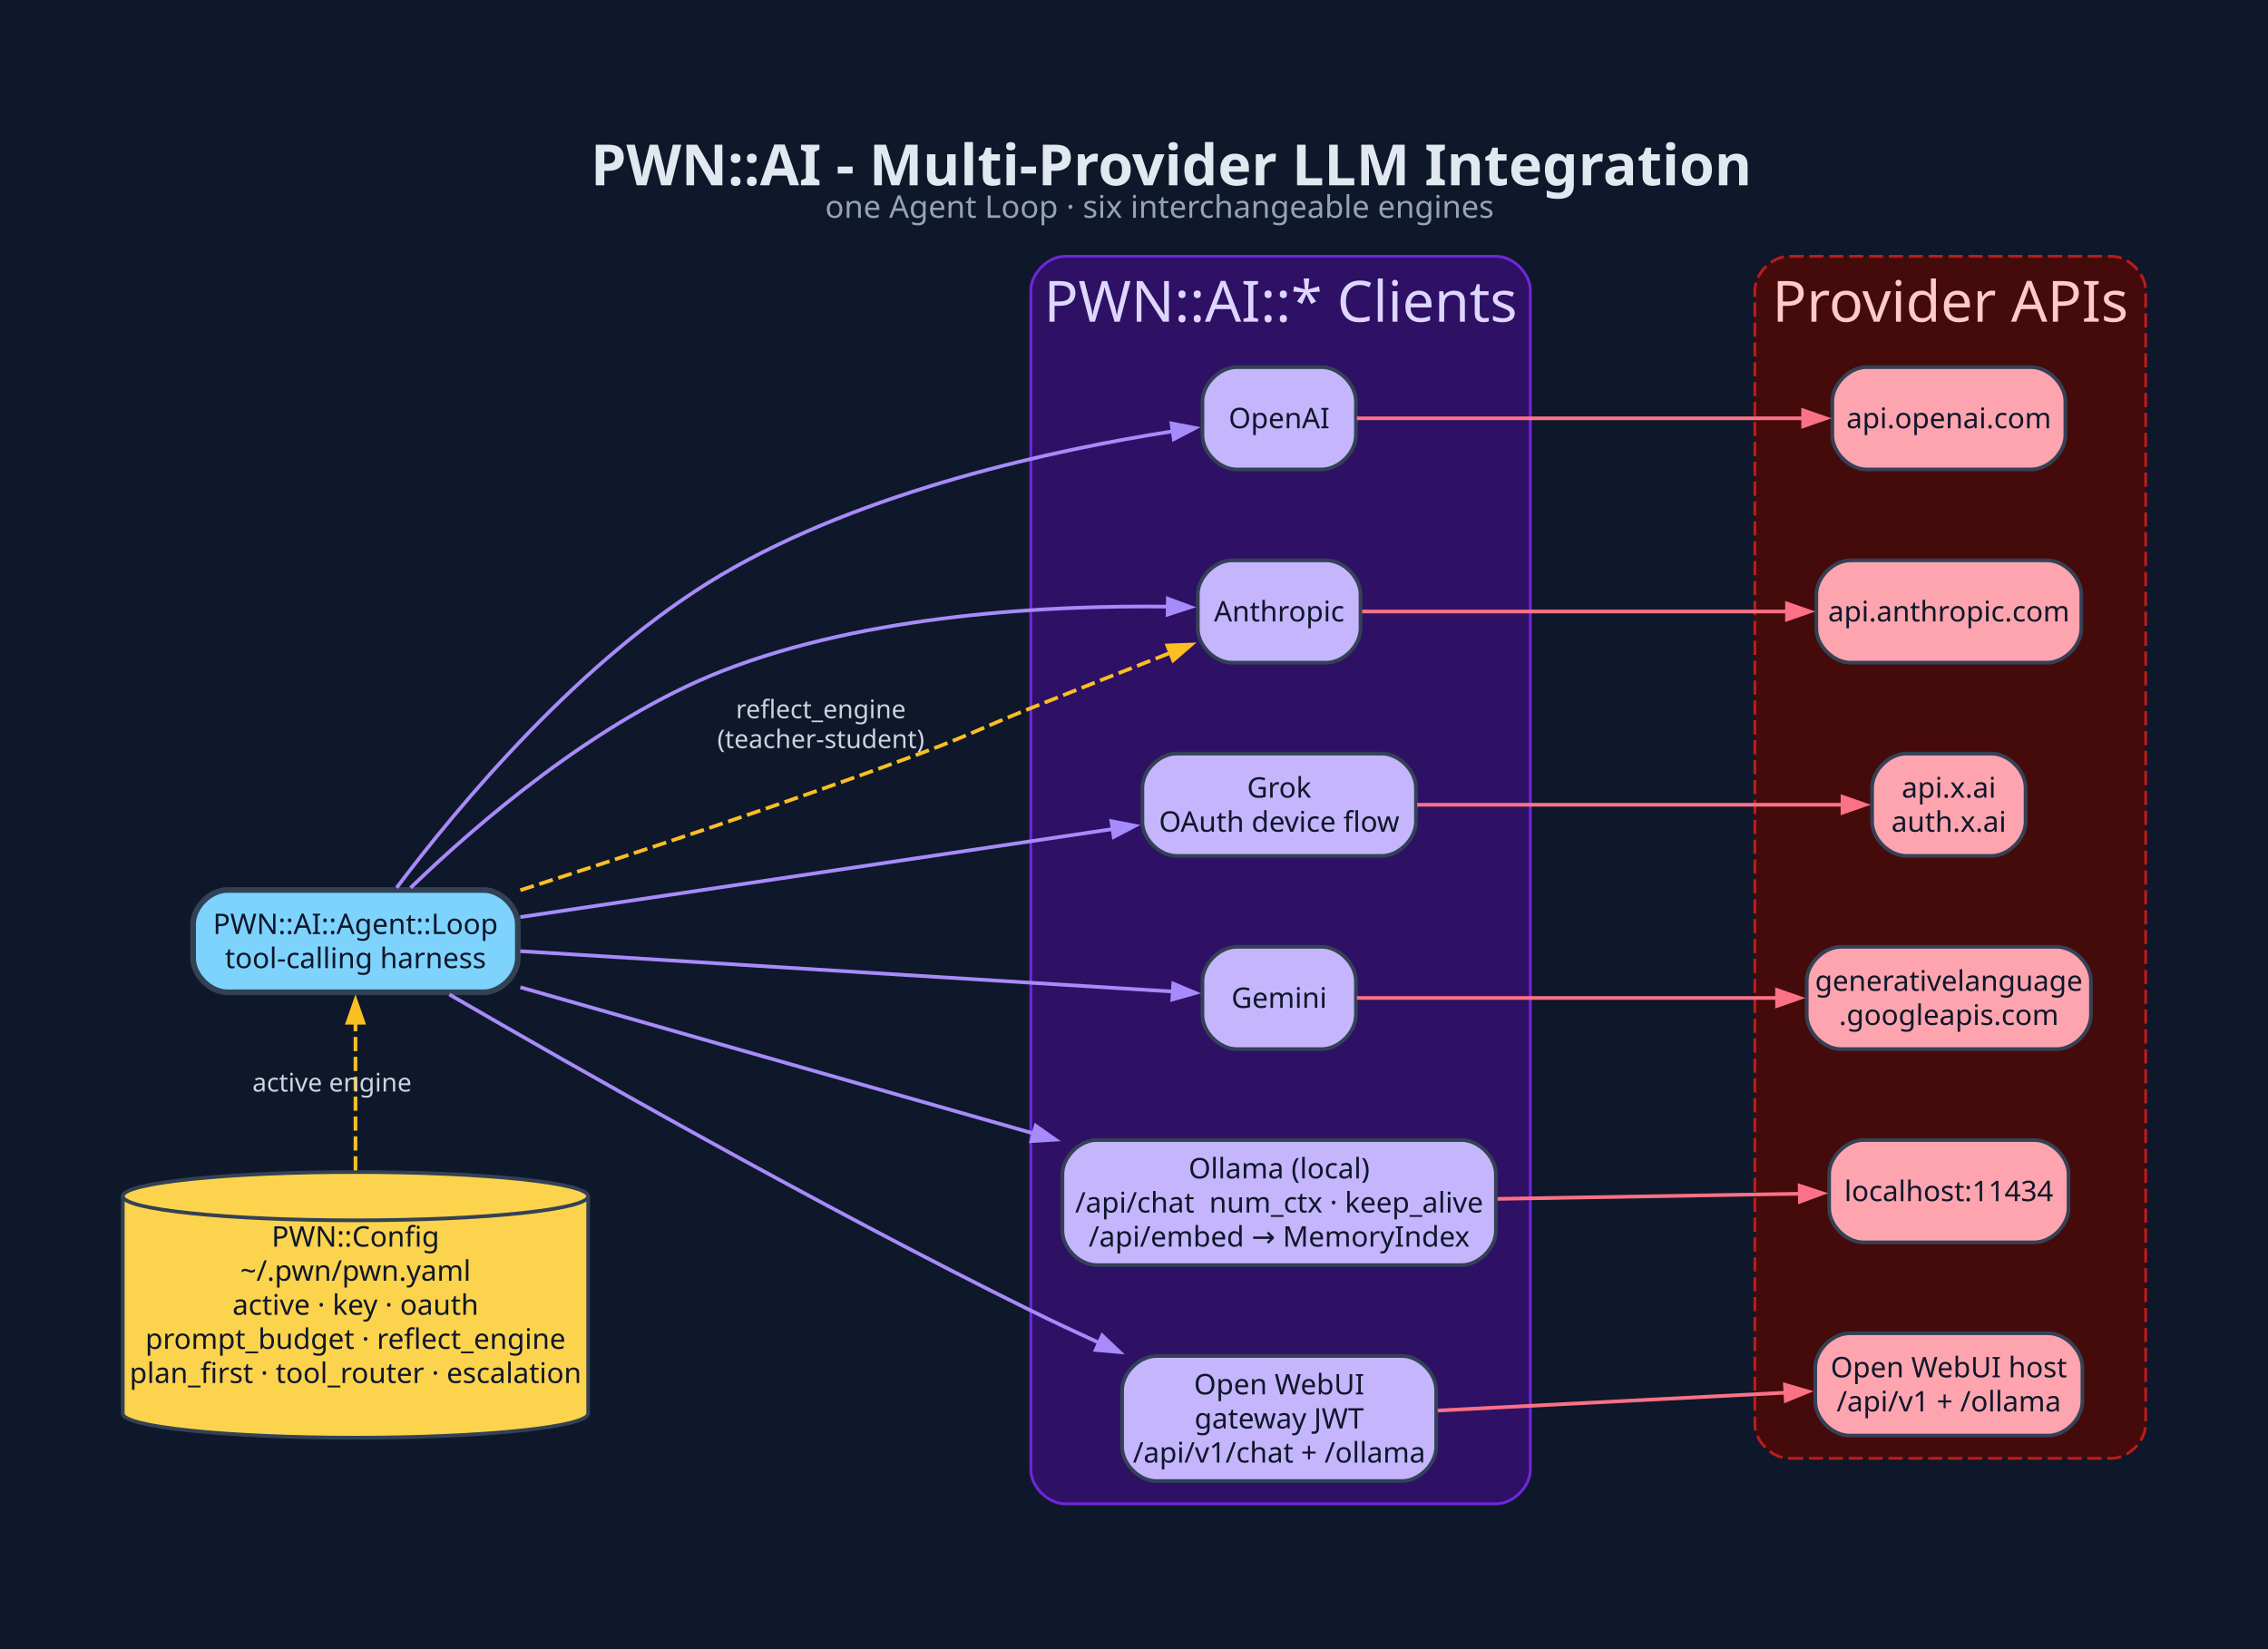
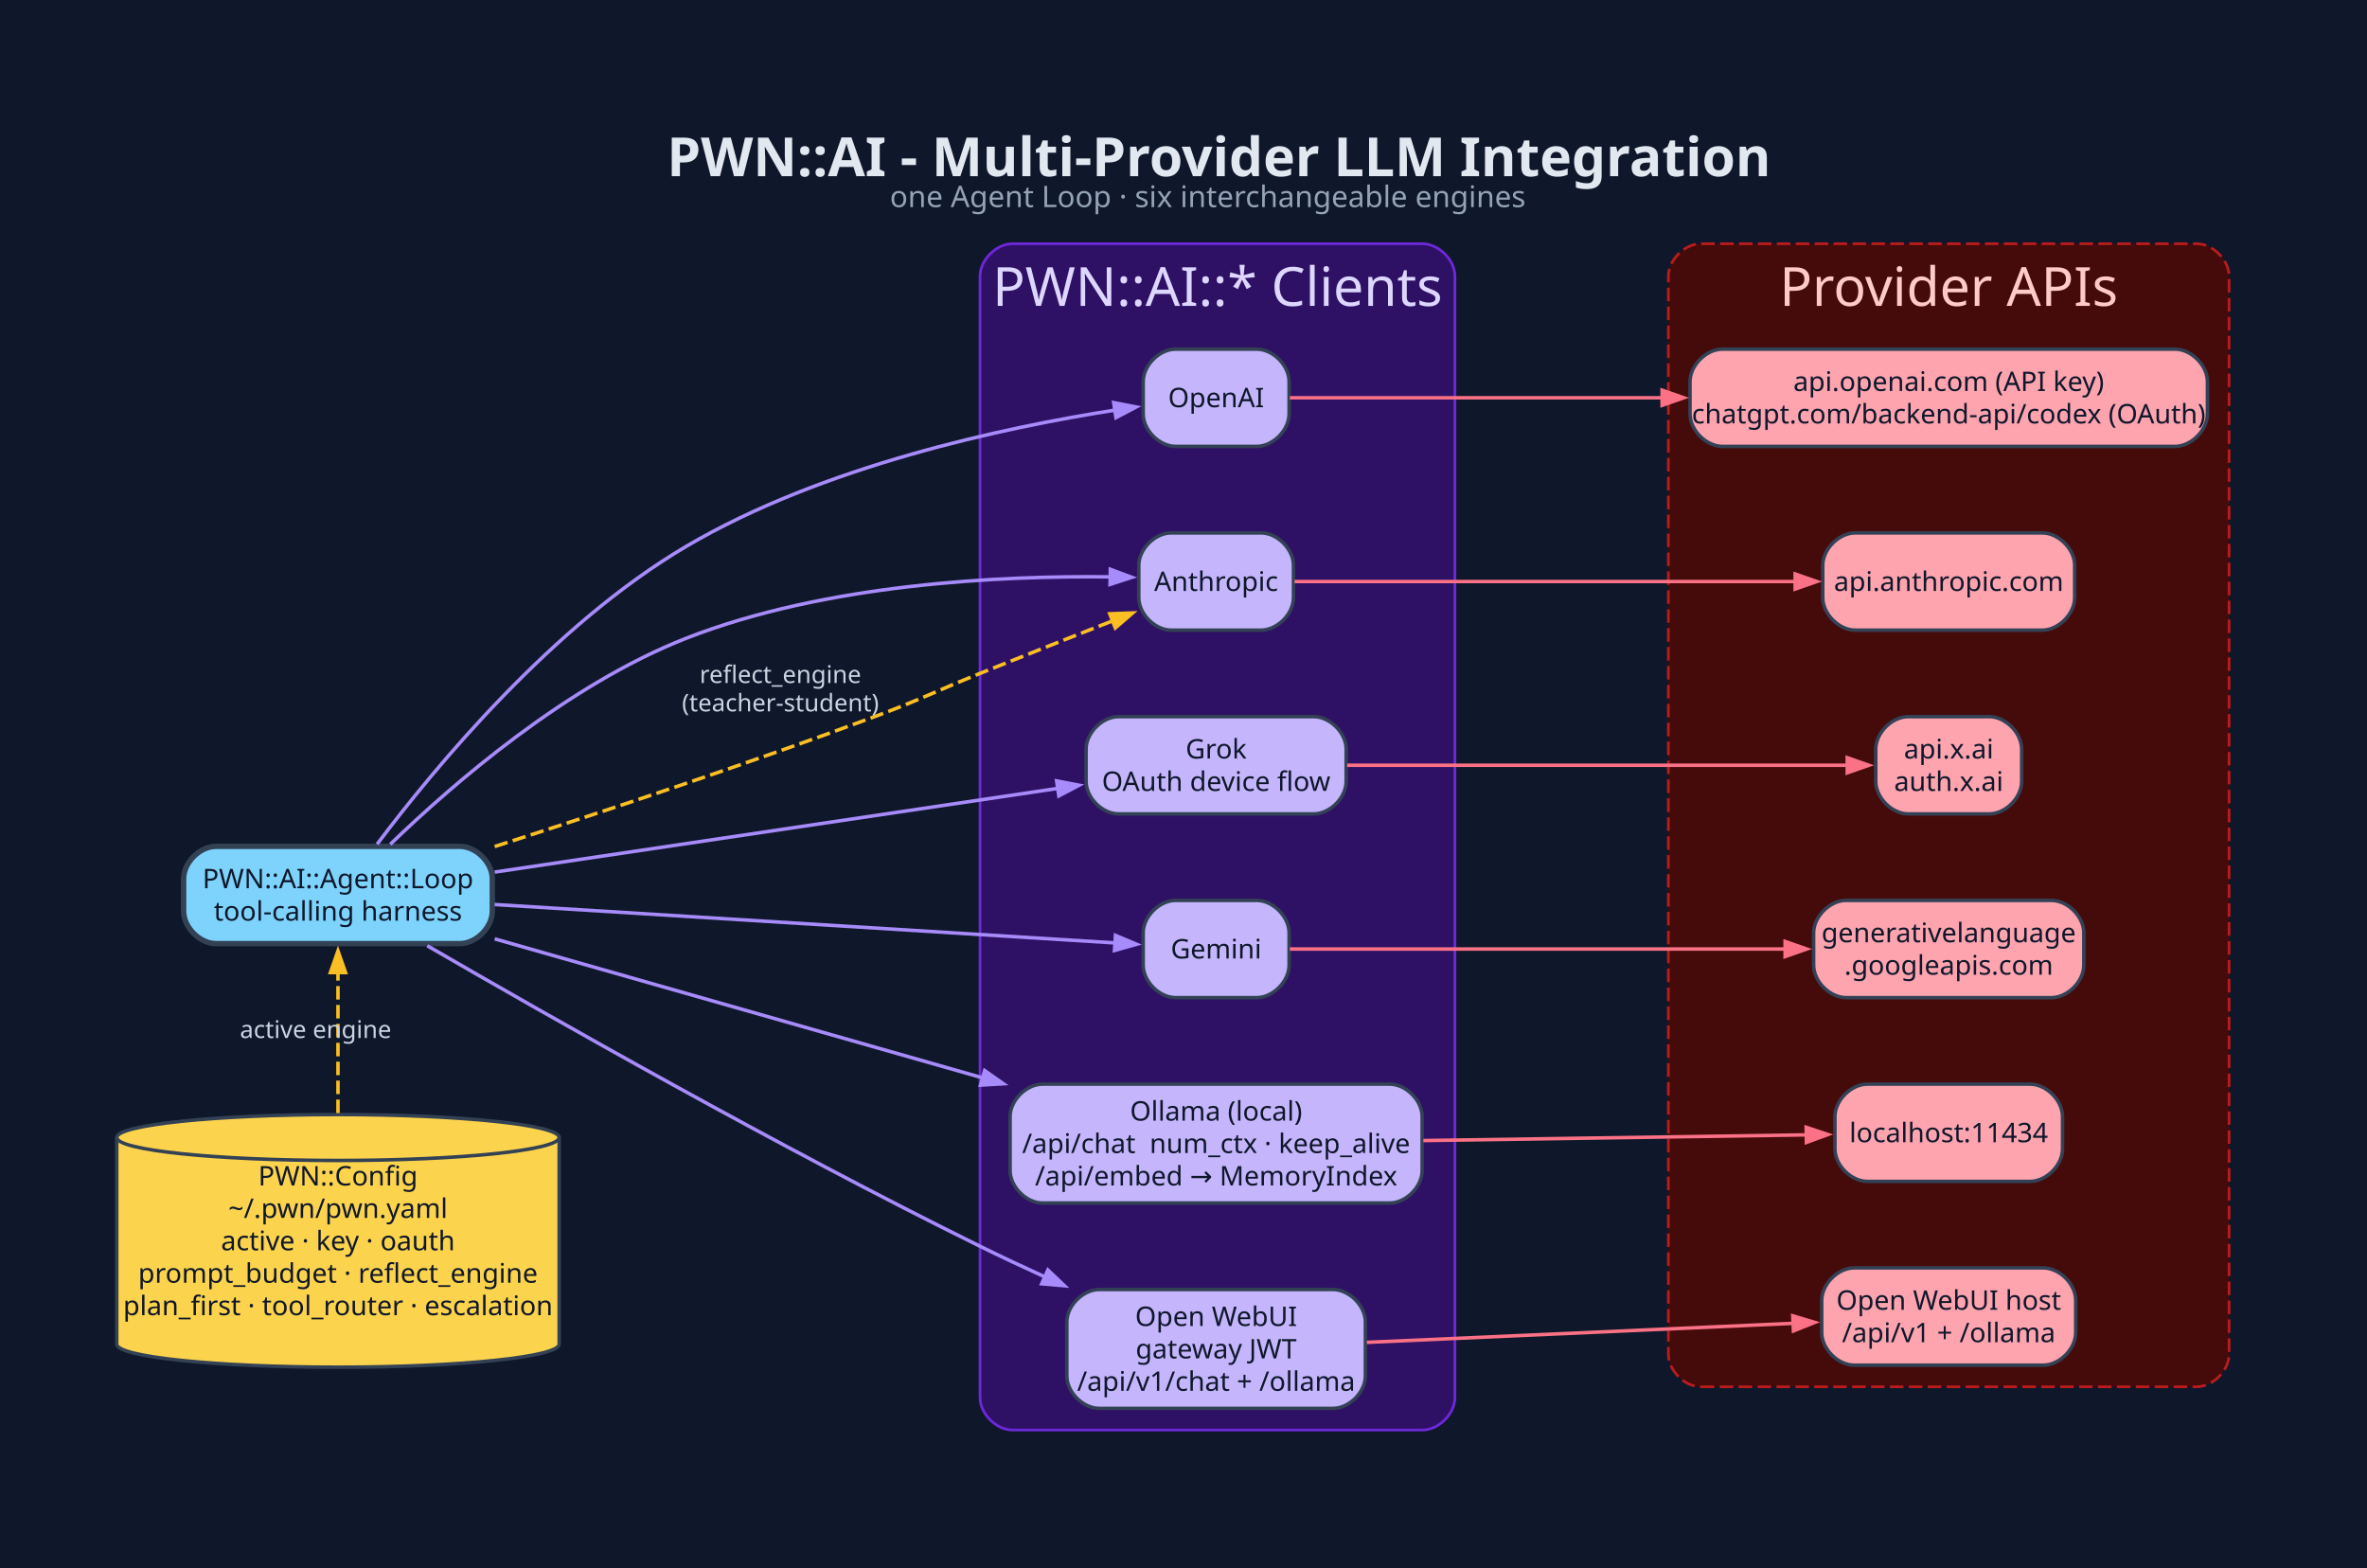
- <svg xmlns="http://www.w3.org/2000/svg" width="798pt" height="580pt" viewBox="0.00 0.00 798.00 580.00">
+ <svg xmlns="http://www.w3.org/2000/svg" width="876pt" height="580pt" viewBox="0.00 0.00 876.00 580.00">
  <g id="graph0" class="graph" transform="scale(1 1) rotate(0) translate(43.2 537.2)">
-     <polygon fill="#0f172a" stroke="none" points="-43.2,43.2 -43.2,-537.2 754.95,-537.2 754.95,43.2 -43.2,43.2" />
-     <text xml:space="preserve" text-anchor="start" x="164.62" y="-472" font-family="sans-Serif" font-weight="bold" font-size="20.00" fill="#e2e8f0">PWN::AI - Multi-Provider LLM Integration</text>
-     <text xml:space="preserve" text-anchor="start" x="247.12" y="-460.55" font-family="sans-Serif" font-size="11.00" fill="#94a3b8">one Agent Loop · six interchangeable engines</text>
+     <polygon fill="#0f172a" stroke="none" points="-43.2,43.2 -43.2,-537.2 832.95,-537.2 832.95,43.2 -43.2,43.2" />
+     <text xml:space="preserve" text-anchor="start" x="203.62" y="-472" font-family="sans-Serif" font-weight="bold" font-size="20.00" fill="#e2e8f0">PWN::AI - Multi-Provider LLM Integration</text>
+     <text xml:space="preserve" text-anchor="start" x="286.12" y="-460.55" font-family="sans-Serif" font-size="11.00" fill="#94a3b8">one Agent Loop · six interchangeable engines</text>
    <g id="clust1" class="cluster">
      <path fill="#2e1065" stroke="#6d28d9" d="M331.5,-8C331.5,-8 483.25,-8 483.25,-8 489.25,-8 495.25,-14 495.25,-20 495.25,-20 495.25,-435 495.25,-435 495.25,-441 489.25,-447 483.25,-447 483.25,-447 331.5,-447 331.5,-447 325.5,-447 319.5,-441 319.5,-435 319.5,-435 319.5,-20 319.5,-20 319.5,-14 325.5,-8 331.5,-8" />
      <text xml:space="preserve" text-anchor="middle" x="407.38" y="-424" font-family="sans-Serif" font-size="20.00" fill="#ddd6fe">PWN::AI::* Clients</text>
    </g>
    <g id="clust3" class="cluster">
-       <path fill="#450a0a" stroke="#b91c1c" stroke-dasharray="5,2" d="M586.25,-24C586.25,-24 699.75,-24 699.75,-24 705.75,-24 711.75,-30 711.75,-36 711.75,-36 711.75,-435 711.75,-435 711.75,-441 705.75,-447 699.75,-447 699.75,-447 586.25,-447 586.25,-447 580.25,-447 574.25,-441 574.25,-435 574.25,-435 574.25,-36 574.25,-36 574.25,-30 580.25,-24 586.25,-24" />
-       <text xml:space="preserve" text-anchor="middle" x="643" y="-424" font-family="sans-Serif" font-size="20.00" fill="#fecaca">Provider APIs</text>
+       <path fill="#450a0a" stroke="#b91c1c" stroke-dasharray="5,2" d="M586.25,-24C586.25,-24 769.75,-24 769.75,-24 775.75,-24 781.75,-30 781.75,-36 781.75,-36 781.75,-435 781.75,-435 781.75,-441 775.75,-447 769.75,-447 769.75,-447 586.25,-447 586.25,-447 580.25,-447 574.25,-441 574.25,-435 574.25,-435 574.25,-36 574.25,-36 574.25,-30 580.25,-24 586.25,-24" />
+       <text xml:space="preserve" text-anchor="middle" x="678" y="-424" font-family="sans-Serif" font-size="20.00" fill="#fecaca">Provider APIs</text>
    </g>
    <g id="node1" class="node">
      <path fill="#7dd3fc" stroke="#334155" stroke-width="2" d="M127,-224C127,-224 36.75,-224 36.75,-224 30.75,-224 24.75,-218 24.75,-212 24.75,-212 24.75,-200 24.75,-200 24.75,-194 30.75,-188 36.75,-188 36.75,-188 127,-188 127,-188 133,-188 139,-194 139,-200 139,-200 139,-212 139,-212 139,-218 133,-224 127,-224" />
      <text xml:space="preserve" text-anchor="middle" x="81.88" y="-208.5" font-family="sans-Serif" font-size="10.00" fill="#0f172a">PWN::AI::Agent::Loop</text>
      <text xml:space="preserve" text-anchor="middle" x="81.88" y="-196.5" font-family="sans-Serif" font-size="10.00" fill="#0f172a">tool-calling harness</text>
    </g>
    <g id="node2" class="node">
      <path fill="#c4b5fd" stroke="#334155" stroke-width="1.3" d="M421.88,-408C421.88,-408 391.88,-408 391.88,-408 385.88,-408 379.88,-402 379.88,-396 379.88,-396 379.88,-384 379.88,-384 379.88,-378 385.88,-372 391.88,-372 391.88,-372 421.88,-372 421.88,-372 427.88,-372 433.88,-378 433.88,-384 433.88,-384 433.88,-396 433.88,-396 433.88,-402 427.88,-408 421.88,-408" />
      <text xml:space="preserve" text-anchor="middle" x="406.88" y="-386.5" font-family="sans-Serif" font-size="10.00" fill="#0f172a">OpenAI</text>
    </g>
    <g id="edge1" class="edge">
      <path fill="none" stroke="#a78bfa" stroke-width="1.3" d="M96.36,-224.8C117.53,-252.96 161.3,-305.87 210.75,-335 261.21,-364.72 328.51,-379.04 369.44,-385.43" />
      <polygon fill="#a78bfa" stroke="#a78bfa" stroke-width="1.3" points="368.98,-388.19 377.31,-386.59 369.81,-382.65 368.98,-388.19" />
    </g>
    <g id="node3" class="node">
      <path fill="#c4b5fd" stroke="#334155" stroke-width="1.3" d="M423.5,-340C423.5,-340 390.25,-340 390.25,-340 384.25,-340 378.25,-334 378.25,-328 378.25,-328 378.25,-316 378.25,-316 378.25,-310 384.25,-304 390.25,-304 390.25,-304 423.5,-304 423.5,-304 429.5,-304 435.5,-310 435.5,-316 435.5,-316 435.5,-328 435.5,-328 435.5,-334 429.5,-340 423.5,-340" />
      <text xml:space="preserve" text-anchor="middle" x="406.88" y="-318.5" font-family="sans-Serif" font-size="10.00" fill="#0f172a">Anthropic</text>
    </g>
    <g id="edge2" class="edge">
      <path fill="none" stroke="#a78bfa" stroke-width="1.3" d="M101.24,-224.76C124.45,-247.17 166.71,-283.76 210.75,-301 262.41,-321.22 327.29,-324.21 367.68,-323.72" />
      <polygon fill="#a78bfa" stroke="#a78bfa" stroke-width="1.3" points="367.73,-326.51 375.67,-323.55 367.62,-320.92 367.73,-326.51" />
    </g>
    <g id="edge14" class="edge">
      <path fill="none" stroke="#fbbf24" stroke-width="1.3" stroke-dasharray="5,2" d="M139.88,-223.92C179.55,-236.66 233.54,-254.55 280.5,-272 298.06,-278.53 302.12,-281.01 319.5,-288 335.6,-294.47 353.43,-301.51 368.69,-307.5" />
      <polygon fill="#fbbf24" stroke="#fbbf24" stroke-width="1.3" points="367.52,-310.05 375.99,-310.36 369.57,-304.83 367.52,-310.05" />
      <text xml:space="preserve" text-anchor="middle" x="245.62" y="-284.45" font-family="sans-Serif" font-size="9.00" fill="#cbd5e1">reflect_engine</text>
      <text xml:space="preserve" text-anchor="middle" x="245.62" y="-273.95" font-family="sans-Serif" font-size="9.00" fill="#cbd5e1">(teacher-student)</text>
    </g>
    <g id="node4" class="node">
      <path fill="#c4b5fd" stroke="#334155" stroke-width="1.3" d="M443,-272C443,-272 370.75,-272 370.75,-272 364.75,-272 358.75,-266 358.75,-260 358.75,-260 358.75,-248 358.75,-248 358.75,-242 364.75,-236 370.75,-236 370.75,-236 443,-236 443,-236 449,-236 455,-242 455,-248 455,-248 455,-260 455,-260 455,-266 449,-272 443,-272" />
      <text xml:space="preserve" text-anchor="middle" x="406.88" y="-256.5" font-family="sans-Serif" font-size="10.00" fill="#0f172a">Grok</text>
      <text xml:space="preserve" text-anchor="middle" x="406.88" y="-244.5" font-family="sans-Serif" font-size="10.00" fill="#0f172a">OAuth device flow</text>
    </g>
    <g id="edge3" class="edge">
      <path fill="none" stroke="#a78bfa" stroke-width="1.3" d="M139.88,-214.47C198.64,-223.2 289.73,-236.74 348.59,-245.49" />
      <polygon fill="#a78bfa" stroke="#a78bfa" stroke-width="1.3" points="347.84,-248.21 356.17,-246.61 348.67,-242.67 347.84,-248.21" />
    </g>
    <g id="node5" class="node">
      <path fill="#c4b5fd" stroke="#334155" stroke-width="1.3" d="M421.88,-204C421.88,-204 391.88,-204 391.88,-204 385.88,-204 379.88,-198 379.88,-192 379.88,-192 379.88,-180 379.88,-180 379.88,-174 385.88,-168 391.88,-168 391.88,-168 421.88,-168 421.88,-168 427.88,-168 433.88,-174 433.88,-180 433.88,-180 433.88,-192 433.88,-192 433.88,-198 427.88,-204 421.88,-204" />
      <text xml:space="preserve" text-anchor="middle" x="406.88" y="-182.5" font-family="sans-Serif" font-size="10.00" fill="#0f172a">Gemini</text>
    </g>
    <g id="edge4" class="edge">
      <path fill="none" stroke="#a78bfa" stroke-width="1.3" d="M139.88,-202.47C206.2,-198.36 313.73,-191.71 369.59,-188.25" />
      <polygon fill="#a78bfa" stroke="#a78bfa" stroke-width="1.3" points="369.62,-191.05 377.43,-187.76 369.27,-185.46 369.62,-191.05" />
    </g>
    <g id="node6" class="node">
      <path fill="#c4b5fd" stroke="#334155" stroke-width="1.3" d="M471.12,-136C471.12,-136 342.62,-136 342.62,-136 336.62,-136 330.62,-130 330.62,-124 330.62,-124 330.62,-104 330.62,-104 330.62,-98 336.62,-92 342.62,-92 342.62,-92 471.12,-92 471.12,-92 477.12,-92 483.12,-98 483.12,-104 483.12,-104 483.12,-124 483.12,-124 483.12,-130 477.12,-136 471.12,-136" />
      <text xml:space="preserve" text-anchor="middle" x="406.88" y="-122.5" font-family="sans-Serif" font-size="10.00" fill="#0f172a">Ollama (local)</text>
      <text xml:space="preserve" text-anchor="middle" x="406.88" y="-110.5" font-family="sans-Serif" font-size="10.00" fill="#0f172a">/api/chat  num_ctx · keep_alive</text>
      <text xml:space="preserve" text-anchor="middle" x="406.88" y="-98.5" font-family="sans-Serif" font-size="10.00" fill="#0f172a">/api/embed → MemoryIndex</text>
    </g>
    <g id="edge5" class="edge">
      <path fill="none" stroke="#a78bfa" stroke-width="1.3" d="M139.88,-189.76C189.97,-175.5 263.57,-154.53 320.66,-138.27" />
      <polygon fill="#a78bfa" stroke="#a78bfa" stroke-width="1.3" points="321.22,-141.02 328.15,-136.14 319.68,-135.64 321.22,-141.02" />
    </g>
    <g id="node7" class="node">
      <path fill="#c4b5fd" stroke="#334155" stroke-width="1.3" d="M450.12,-60C450.12,-60 363.62,-60 363.62,-60 357.62,-60 351.62,-54 351.62,-48 351.62,-48 351.62,-28 351.62,-28 351.62,-22 357.62,-16 363.62,-16 363.62,-16 450.12,-16 450.12,-16 456.12,-16 462.12,-22 462.12,-28 462.12,-28 462.12,-48 462.12,-48 462.12,-54 456.12,-60 450.12,-60" />
      <text xml:space="preserve" text-anchor="middle" x="406.88" y="-46.5" font-family="sans-Serif" font-size="10.00" fill="#0f172a">Open WebUI</text>
      <text xml:space="preserve" text-anchor="middle" x="406.88" y="-34.5" font-family="sans-Serif" font-size="10.00" fill="#0f172a">gateway JWT</text>
      <text xml:space="preserve" text-anchor="middle" x="406.88" y="-22.5" font-family="sans-Serif" font-size="10.00" fill="#0f172a">/api/v1/chat + /ollama</text>
    </g>
    <g id="edge6" class="edge">
      <path fill="none" stroke="#a78bfa" stroke-width="1.3" d="M114.93,-187.21C159.99,-161.08 244.89,-112.82 319.5,-76 327.27,-72.17 335.51,-68.3 343.7,-64.57" />
      <polygon fill="#a78bfa" stroke="#a78bfa" stroke-width="1.3" points="344.61,-67.23 350.75,-61.39 342.31,-62.12 344.61,-67.23" />
    </g>
    <g id="node8" class="node">
-       <path fill="#fda4af" stroke="#334155" stroke-width="1.3" d="M671.5,-408C671.5,-408 613.5,-408 613.5,-408 607.5,-408 601.5,-402 601.5,-396 601.5,-396 601.5,-384 601.5,-384 601.5,-378 607.5,-372 613.5,-372 613.5,-372 671.5,-372 671.5,-372 677.5,-372 683.5,-378 683.5,-384 683.5,-384 683.5,-396 683.5,-396 683.5,-402 677.5,-408 671.5,-408" />
-       <text xml:space="preserve" text-anchor="middle" x="642.5" y="-386.5" font-family="sans-Serif" font-size="10.00" fill="#0f172a">api.openai.com</text>
+       <path fill="#fda4af" stroke="#334155" stroke-width="1.3" d="M761.75,-408C761.75,-408 594.25,-408 594.25,-408 588.25,-408 582.25,-402 582.25,-396 582.25,-396 582.25,-384 582.25,-384 582.25,-378 588.25,-372 594.25,-372 594.25,-372 761.75,-372 761.75,-372 767.75,-372 773.75,-378 773.75,-384 773.75,-384 773.75,-396 773.75,-396 773.75,-402 767.75,-408 761.75,-408" />
+       <text xml:space="preserve" text-anchor="middle" x="678" y="-392.5" font-family="sans-Serif" font-size="10.00" fill="#0f172a">api.openai.com (API key)</text>
+       <text xml:space="preserve" text-anchor="middle" x="678" y="-380.5" font-family="sans-Serif" font-size="10.00" fill="#0f172a">chatgpt.com/backend-api/codex (OAuth)</text>
    </g>
    <g id="edge7" class="edge">
-       <path fill="none" stroke="#fb7185" stroke-width="1.3" d="M434.22,-390C472.21,-390 543.1,-390 591.28,-390" />
-       <polygon fill="#fb7185" stroke="#fb7185" stroke-width="1.3" points="591.23,-392.8 599.23,-390 591.23,-387.2 591.23,-392.8" />
+       <path fill="none" stroke="#fb7185" stroke-width="1.3" d="M434.17,-390C466.1,-390 521.9,-390 571.97,-390" />
+       <polygon fill="#fb7185" stroke="#fb7185" stroke-width="1.3" points="571.93,-392.8 579.93,-390 571.93,-387.2 571.93,-392.8" />
    </g>
    <g id="node9" class="node">
-       <path fill="#fda4af" stroke="#334155" stroke-width="1.3" d="M677.12,-340C677.12,-340 607.88,-340 607.88,-340 601.88,-340 595.88,-334 595.88,-328 595.88,-328 595.88,-316 595.88,-316 595.88,-310 601.88,-304 607.88,-304 607.88,-304 677.12,-304 677.12,-304 683.12,-304 689.12,-310 689.12,-316 689.12,-316 689.12,-328 689.12,-328 689.12,-334 683.12,-340 677.12,-340" />
-       <text xml:space="preserve" text-anchor="middle" x="642.5" y="-318.5" font-family="sans-Serif" font-size="10.00" fill="#0f172a">api.anthropic.com</text>
+       <path fill="#fda4af" stroke="#334155" stroke-width="1.3" d="M712.62,-340C712.62,-340 643.38,-340 643.38,-340 637.38,-340 631.38,-334 631.38,-328 631.38,-328 631.38,-316 631.38,-316 631.38,-310 637.38,-304 643.38,-304 643.38,-304 712.62,-304 712.62,-304 718.62,-304 724.62,-310 724.62,-316 724.62,-316 724.62,-328 724.62,-328 724.62,-334 718.62,-340 712.62,-340" />
+       <text xml:space="preserve" text-anchor="middle" x="678" y="-318.5" font-family="sans-Serif" font-size="10.00" fill="#0f172a">api.anthropic.com</text>
    </g>
    <g id="edge8" class="edge">
-       <path fill="none" stroke="#fb7185" stroke-width="1.3" d="M436.06,-322C472.99,-322 538.61,-322 585.76,-322" />
-       <polygon fill="#fb7185" stroke="#fb7185" stroke-width="1.3" points="585.56,-324.8 593.56,-322 585.56,-319.2 585.56,-324.8" />
+       <path fill="none" stroke="#fb7185" stroke-width="1.3" d="M435.91,-322C479.6,-322 564.76,-322 621.27,-322" />
+       <polygon fill="#fb7185" stroke="#fb7185" stroke-width="1.3" points="621.16,-324.8 629.16,-322 621.16,-319.2 621.16,-324.8" />
    </g>
    <g id="node10" class="node">
-       <path fill="#fda4af" stroke="#334155" stroke-width="1.3" d="M657.5,-272C657.5,-272 627.5,-272 627.5,-272 621.5,-272 615.5,-266 615.5,-260 615.5,-260 615.5,-248 615.5,-248 615.5,-242 621.5,-236 627.5,-236 627.5,-236 657.5,-236 657.5,-236 663.5,-236 669.5,-242 669.5,-248 669.5,-248 669.5,-260 669.5,-260 669.5,-266 663.5,-272 657.5,-272" />
-       <text xml:space="preserve" text-anchor="middle" x="642.5" y="-256.5" font-family="sans-Serif" font-size="10.00" fill="#0f172a">api.x.ai</text>
-       <text xml:space="preserve" text-anchor="middle" x="642.5" y="-244.5" font-family="sans-Serif" font-size="10.00" fill="#0f172a">auth.x.ai</text>
+       <path fill="#fda4af" stroke="#334155" stroke-width="1.3" d="M693,-272C693,-272 663,-272 663,-272 657,-272 651,-266 651,-260 651,-260 651,-248 651,-248 651,-242 657,-236 663,-236 663,-236 693,-236 693,-236 699,-236 705,-242 705,-248 705,-248 705,-260 705,-260 705,-266 699,-272 693,-272" />
+       <text xml:space="preserve" text-anchor="middle" x="678" y="-256.5" font-family="sans-Serif" font-size="10.00" fill="#0f172a">api.x.ai</text>
+       <text xml:space="preserve" text-anchor="middle" x="678" y="-244.5" font-family="sans-Serif" font-size="10.00" fill="#0f172a">auth.x.ai</text>
    </g>
    <g id="edge9" class="edge">
-       <path fill="none" stroke="#fb7185" stroke-width="1.3" d="M455.43,-254C499.74,-254 564.85,-254 605.14,-254" />
-       <polygon fill="#fb7185" stroke="#fb7185" stroke-width="1.3" points="605.09,-256.8 613.09,-254 605.09,-251.2 605.09,-256.8" />
+       <path fill="none" stroke="#fb7185" stroke-width="1.3" d="M455.37,-254C508.23,-254 592.5,-254 640.46,-254" />
+       <polygon fill="#fb7185" stroke="#fb7185" stroke-width="1.3" points="640.44,-256.8 648.44,-254 640.44,-251.2 640.44,-256.8" />
    </g>
    <g id="node11" class="node">
-       <path fill="#fda4af" stroke="#334155" stroke-width="1.3" d="M680.5,-204C680.5,-204 604.5,-204 604.5,-204 598.5,-204 592.5,-198 592.5,-192 592.5,-192 592.5,-180 592.5,-180 592.5,-174 598.5,-168 604.5,-168 604.5,-168 680.5,-168 680.5,-168 686.5,-168 692.5,-174 692.5,-180 692.5,-180 692.5,-192 692.5,-192 692.5,-198 686.5,-204 680.5,-204" />
-       <text xml:space="preserve" text-anchor="middle" x="642.5" y="-188.5" font-family="sans-Serif" font-size="10.00" fill="#0f172a">generativelanguage</text>
-       <text xml:space="preserve" text-anchor="middle" x="642.5" y="-176.5" font-family="sans-Serif" font-size="10.00" fill="#0f172a">.googleapis.com</text>
+       <path fill="#fda4af" stroke="#334155" stroke-width="1.3" d="M716,-204C716,-204 640,-204 640,-204 634,-204 628,-198 628,-192 628,-192 628,-180 628,-180 628,-174 634,-168 640,-168 640,-168 716,-168 716,-168 722,-168 728,-174 728,-180 728,-180 728,-192 728,-192 728,-198 722,-204 716,-204" />
+       <text xml:space="preserve" text-anchor="middle" x="678" y="-188.5" font-family="sans-Serif" font-size="10.00" fill="#0f172a">generativelanguage</text>
+       <text xml:space="preserve" text-anchor="middle" x="678" y="-176.5" font-family="sans-Serif" font-size="10.00" fill="#0f172a">.googleapis.com</text>
    </g>
    <g id="edge10" class="edge">
-       <path fill="none" stroke="#fb7185" stroke-width="1.3" d="M434.22,-186C469.87,-186 534.49,-186 582.13,-186" />
-       <polygon fill="#fb7185" stroke="#fb7185" stroke-width="1.3" points="582.06,-188.8 590.06,-186 582.06,-183.2 582.06,-188.8" />
+       <path fill="none" stroke="#fb7185" stroke-width="1.3" d="M434.17,-186C476.43,-186 560.51,-186 617.76,-186" />
+       <polygon fill="#fb7185" stroke="#fb7185" stroke-width="1.3" points="617.45,-188.8 625.45,-186 617.45,-183.2 617.45,-188.8" />
    </g>
    <g id="node12" class="node">
-       <path fill="#fda4af" stroke="#334155" stroke-width="1.3" d="M672.62,-136C672.62,-136 612.38,-136 612.38,-136 606.38,-136 600.38,-130 600.38,-124 600.38,-124 600.38,-112 600.38,-112 600.38,-106 606.38,-100 612.38,-100 612.38,-100 672.62,-100 672.62,-100 678.62,-100 684.62,-106 684.62,-112 684.62,-112 684.62,-124 684.62,-124 684.62,-130 678.62,-136 672.62,-136" />
-       <text xml:space="preserve" text-anchor="middle" x="642.5" y="-114.5" font-family="sans-Serif" font-size="10.00" fill="#0f172a">localhost:11434</text>
+       <path fill="#fda4af" stroke="#334155" stroke-width="1.3" d="M708.12,-136C708.12,-136 647.88,-136 647.88,-136 641.88,-136 635.88,-130 635.88,-124 635.88,-124 635.88,-112 635.88,-112 635.88,-106 641.88,-100 647.88,-100 647.88,-100 708.12,-100 708.12,-100 714.12,-100 720.12,-106 720.12,-112 720.12,-112 720.12,-124 720.12,-124 720.12,-130 714.12,-136 708.12,-136" />
+       <text xml:space="preserve" text-anchor="middle" x="678" y="-114.5" font-family="sans-Serif" font-size="10.00" fill="#0f172a">localhost:11434</text>
    </g>
    <g id="edge11" class="edge">
-       <path fill="none" stroke="#fb7185" stroke-width="1.3" d="M483.73,-115.3C518.59,-115.9 559.03,-116.59 590.24,-117.12" />
-       <polygon fill="#fb7185" stroke="#fb7185" stroke-width="1.3" points="590.01,-119.92 598.06,-117.26 590.11,-114.32 590.01,-119.92" />
+       <path fill="none" stroke="#fb7185" stroke-width="1.3" d="M483.56,-115.12C528.85,-115.8 585.22,-116.64 625.41,-117.23" />
+       <polygon fill="#fb7185" stroke="#fb7185" stroke-width="1.3" points="625.25,-120.03 633.29,-117.35 625.33,-114.43 625.25,-120.03" />
    </g>
    <g id="node13" class="node">
-       <path fill="#fda4af" stroke="#334155" stroke-width="1.3" d="M677.5,-68C677.5,-68 607.5,-68 607.5,-68 601.5,-68 595.5,-62 595.5,-56 595.5,-56 595.5,-44 595.5,-44 595.5,-38 601.5,-32 607.5,-32 607.5,-32 677.5,-32 677.5,-32 683.5,-32 689.5,-38 689.5,-44 689.5,-44 689.5,-56 689.5,-56 689.5,-62 683.5,-68 677.5,-68" />
-       <text xml:space="preserve" text-anchor="middle" x="642.5" y="-52.5" font-family="sans-Serif" font-size="10.00" fill="#0f172a">Open WebUI host</text>
-       <text xml:space="preserve" text-anchor="middle" x="642.5" y="-40.5" font-family="sans-Serif" font-size="10.00" fill="#0f172a">/api/v1 + /ollama</text>
+       <path fill="#fda4af" stroke="#334155" stroke-width="1.3" d="M713,-68C713,-68 643,-68 643,-68 637,-68 631,-62 631,-56 631,-56 631,-44 631,-44 631,-38 637,-32 643,-32 643,-32 713,-32 713,-32 719,-32 725,-38 725,-44 725,-44 725,-56 725,-56 725,-62 719,-68 713,-68" />
+       <text xml:space="preserve" text-anchor="middle" x="678" y="-52.5" font-family="sans-Serif" font-size="10.00" fill="#0f172a">Open WebUI host</text>
+       <text xml:space="preserve" text-anchor="middle" x="678" y="-40.5" font-family="sans-Serif" font-size="10.00" fill="#0f172a">/api/v1 + /ollama</text>
    </g>
    <g id="edge12" class="edge">
-       <path fill="none" stroke="#fb7185" stroke-width="1.3" d="M462.65,-40.81C499.54,-42.71 548.07,-45.2 585.26,-47.11" />
-       <polygon fill="#fb7185" stroke="#fb7185" stroke-width="1.3" points="584.85,-49.89 592.98,-47.51 585.14,-44.3 584.85,-49.89" />
+       <path fill="none" stroke="#fb7185" stroke-width="1.3" d="M462.66,-40.44C508.62,-42.49 574.02,-45.41 620.46,-47.48" />
+       <polygon fill="#fb7185" stroke="#fb7185" stroke-width="1.3" points="620.28,-50.27 628.4,-47.83 620.53,-44.68 620.28,-50.27" />
    </g>
    <g id="node14" class="node">
      <path fill="#fcd34d" stroke="#334155" stroke-width="1.3" d="M163.75,-116.25C163.75,-120.94 127.05,-124.75 81.88,-124.75 36.7,-124.75 0,-120.94 0,-116.25 0,-116.25 0,-39.75 0,-39.75 0,-35.06 36.7,-31.25 81.88,-31.25 127.05,-31.25 163.75,-35.06 163.75,-39.75 163.75,-39.75 163.75,-116.25 163.75,-116.25" />
      <path fill="none" stroke="#334155" stroke-width="1.3" d="M163.75,-116.25C163.75,-111.56 127.05,-107.75 81.88,-107.75 36.7,-107.75 0,-111.56 0,-116.25" />
      <text xml:space="preserve" text-anchor="middle" x="81.88" y="-98.5" font-family="sans-Serif" font-size="10.00" fill="#0f172a">PWN::Config</text>
      <text xml:space="preserve" text-anchor="middle" x="81.88" y="-86.5" font-family="sans-Serif" font-size="10.00" fill="#0f172a">~/.pwn/pwn.yaml</text>
      <text xml:space="preserve" text-anchor="middle" x="81.88" y="-74.5" font-family="sans-Serif" font-size="10.00" fill="#0f172a">active · key · oauth</text>
      <text xml:space="preserve" text-anchor="middle" x="81.88" y="-62.5" font-family="sans-Serif" font-size="10.00" fill="#0f172a">prompt_budget · reflect_engine</text>
      <text xml:space="preserve" text-anchor="middle" x="81.88" y="-50.5" font-family="sans-Serif" font-size="10.00" fill="#0f172a">plan_first · tool_router · escalation</text>
    </g>
    <g id="edge13" class="edge">
      <path fill="none" stroke="#fbbf24" stroke-width="1.3" stroke-dasharray="5,2" d="M81.88,-125.3C81.88,-142.77 81.88,-162.03 81.88,-177.36" />
      <polygon fill="#fbbf24" stroke="#fbbf24" stroke-width="1.3" points="79.08,-177.29 81.88,-185.29 84.68,-177.29 79.08,-177.29" />
      <text xml:space="preserve" text-anchor="middle" x="73.62" y="-153.07" font-family="sans-Serif" font-size="9.00" fill="#cbd5e1">active engine</text>
    </g>
  </g>
</svg>
